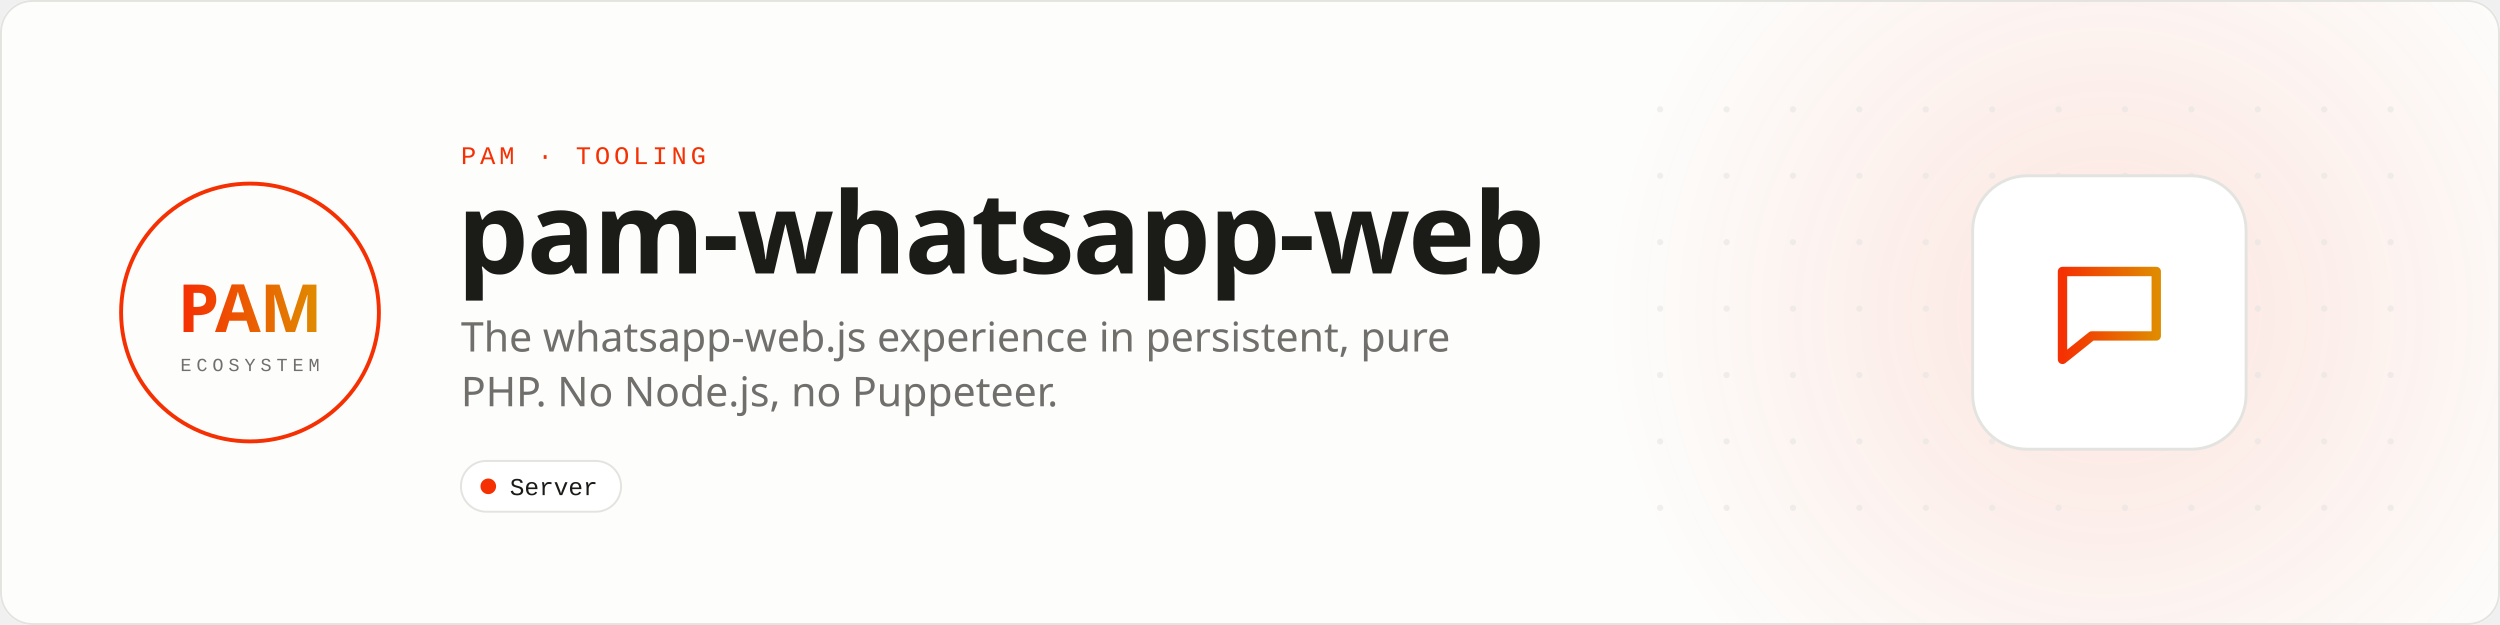
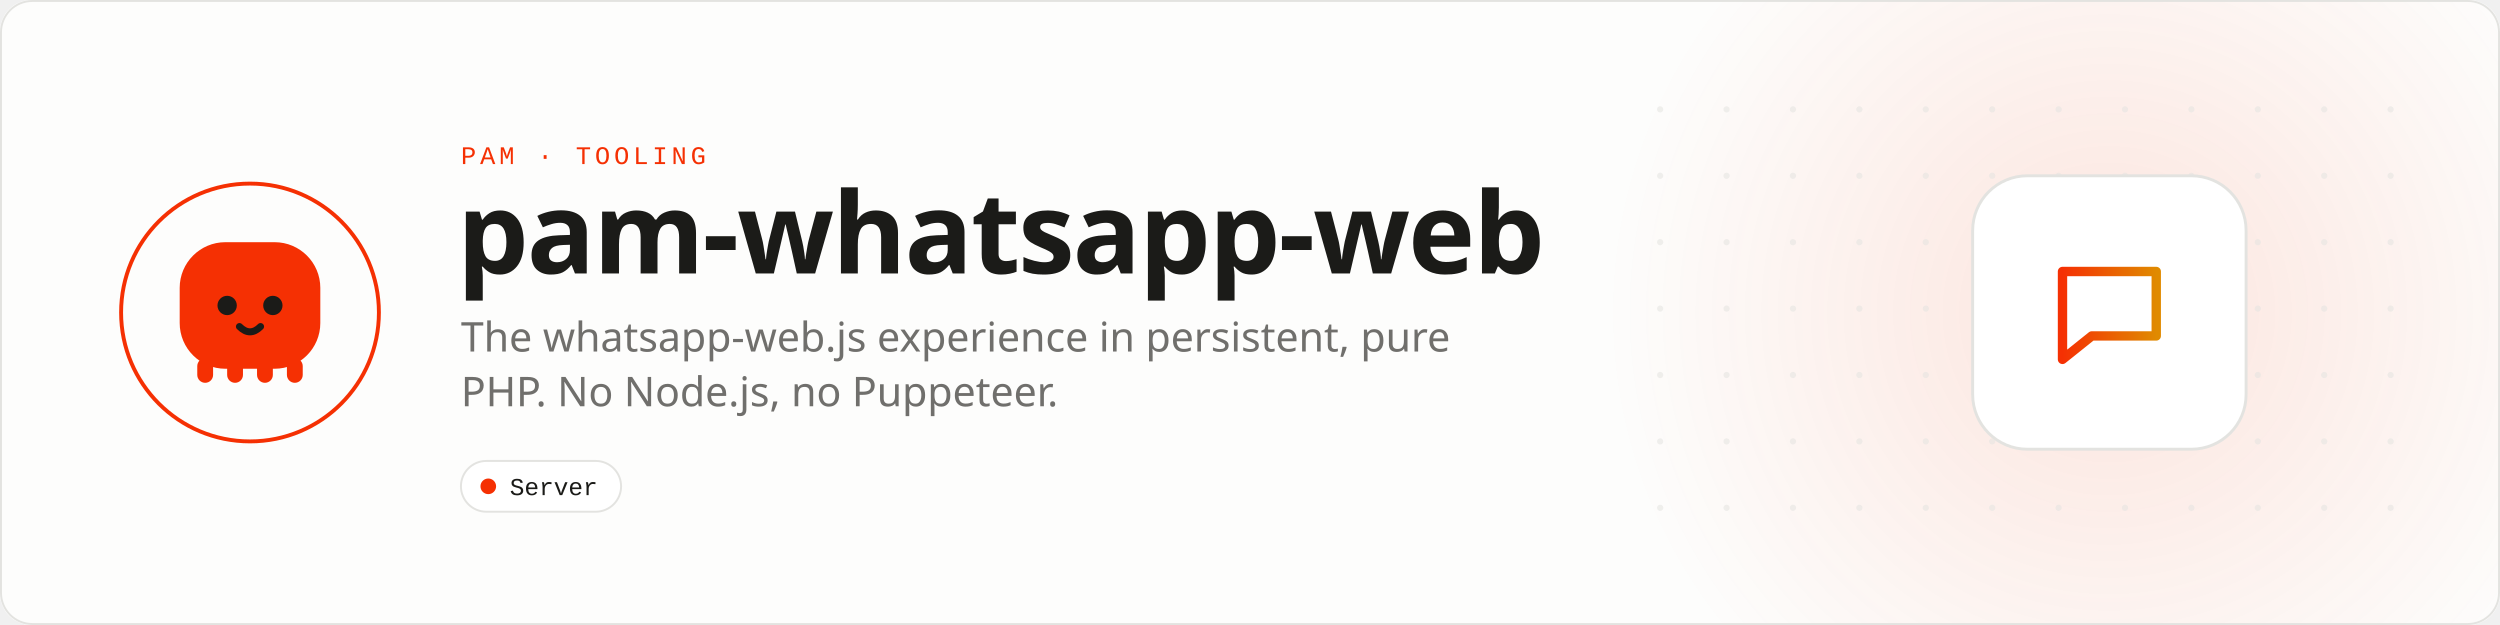
<svg xmlns="http://www.w3.org/2000/svg" viewBox="0 0 1280 320" width="1280" height="320" role="img" aria-label="pam-whatsapp-web: The whatsapp-web.js experience in persistent, pure PHP. No Node.js, no Puppeteer.">
  <defs>
    <linearGradient id="pg" x1="0" y1="0" x2="1" y2="0">
      <stop offset="0" stop-color="#f53003" />
      <stop offset="1" stop-color="#e08a00" />
    </linearGradient>
    <radialGradient id="gl">
      <stop offset="0" stop-color="#f53003" stop-opacity=".12" />
      <stop offset="1" stop-color="#f53003" stop-opacity="0" />
    </radialGradient>
    <clipPath id="cl">
      <rect width="1280" height="320" rx="16" />
    </clipPath>
  </defs>
  <g clip-path="url(#cl)">
    <rect width="1280" height="320" fill="#fdfdfc" />
    <circle cx="1080" cy="160" r="260" fill="url(#gl)" />
    <g fill="#e3e3e0" opacity=".55">
      <circle cx="850" cy="56" r="1.6" />
      <circle cx="850" cy="90" r="1.6" />
      <circle cx="850" cy="124" r="1.6" />
      <circle cx="850" cy="158" r="1.6" />
      <circle cx="850" cy="192" r="1.6" />
      <circle cx="850" cy="226" r="1.6" />
      <circle cx="850" cy="260" r="1.6" />
      <circle cx="884" cy="56" r="1.6" />
      <circle cx="884" cy="90" r="1.6" />
      <circle cx="884" cy="124" r="1.6" />
      <circle cx="884" cy="158" r="1.6" />
      <circle cx="884" cy="192" r="1.6" />
      <circle cx="884" cy="226" r="1.6" />
      <circle cx="884" cy="260" r="1.6" />
      <circle cx="918" cy="56" r="1.6" />
      <circle cx="918" cy="90" r="1.6" />
      <circle cx="918" cy="124" r="1.6" />
      <circle cx="918" cy="158" r="1.6" />
      <circle cx="918" cy="192" r="1.6" />
      <circle cx="918" cy="226" r="1.6" />
      <circle cx="918" cy="260" r="1.6" />
      <circle cx="952" cy="56" r="1.6" />
      <circle cx="952" cy="90" r="1.6" />
      <circle cx="952" cy="124" r="1.6" />
      <circle cx="952" cy="158" r="1.6" />
      <circle cx="952" cy="192" r="1.6" />
      <circle cx="952" cy="226" r="1.6" />
      <circle cx="952" cy="260" r="1.6" />
      <circle cx="986" cy="56" r="1.6" />
      <circle cx="986" cy="90" r="1.6" />
      <circle cx="986" cy="124" r="1.6" />
      <circle cx="986" cy="158" r="1.6" />
      <circle cx="986" cy="192" r="1.6" />
      <circle cx="986" cy="226" r="1.6" />
      <circle cx="986" cy="260" r="1.6" />
      <circle cx="1020" cy="56" r="1.6" />
      <circle cx="1020" cy="90" r="1.6" />
      <circle cx="1020" cy="124" r="1.6" />
      <circle cx="1020" cy="158" r="1.6" />
      <circle cx="1020" cy="192" r="1.6" />
      <circle cx="1020" cy="226" r="1.6" />
      <circle cx="1020" cy="260" r="1.6" />
      <circle cx="1054" cy="56" r="1.6" />
      <circle cx="1054" cy="90" r="1.6" />
      <circle cx="1054" cy="124" r="1.6" />
      <circle cx="1054" cy="158" r="1.6" />
      <circle cx="1054" cy="192" r="1.6" />
      <circle cx="1054" cy="226" r="1.6" />
      <circle cx="1054" cy="260" r="1.6" />
      <circle cx="1088" cy="56" r="1.6" />
      <circle cx="1088" cy="90" r="1.6" />
      <circle cx="1088" cy="124" r="1.6" />
      <circle cx="1088" cy="158" r="1.6" />
      <circle cx="1088" cy="192" r="1.6" />
      <circle cx="1088" cy="226" r="1.6" />
      <circle cx="1088" cy="260" r="1.6" />
      <circle cx="1122" cy="56" r="1.6" />
      <circle cx="1122" cy="90" r="1.6" />
      <circle cx="1122" cy="124" r="1.6" />
      <circle cx="1122" cy="158" r="1.6" />
      <circle cx="1122" cy="192" r="1.6" />
      <circle cx="1122" cy="226" r="1.6" />
      <circle cx="1122" cy="260" r="1.6" />
      <circle cx="1156" cy="56" r="1.6" />
      <circle cx="1156" cy="90" r="1.6" />
      <circle cx="1156" cy="124" r="1.6" />
      <circle cx="1156" cy="158" r="1.6" />
      <circle cx="1156" cy="192" r="1.6" />
      <circle cx="1156" cy="226" r="1.6" />
      <circle cx="1156" cy="260" r="1.6" />
      <circle cx="1190" cy="56" r="1.6" />
      <circle cx="1190" cy="90" r="1.6" />
      <circle cx="1190" cy="124" r="1.6" />
      <circle cx="1190" cy="158" r="1.6" />
      <circle cx="1190" cy="192" r="1.6" />
      <circle cx="1190" cy="226" r="1.6" />
      <circle cx="1190" cy="260" r="1.6" />
      <circle cx="1224" cy="56" r="1.6" />
      <circle cx="1224" cy="90" r="1.6" />
      <circle cx="1224" cy="124" r="1.6" />
      <circle cx="1224" cy="158" r="1.6" />
      <circle cx="1224" cy="192" r="1.6" />
      <circle cx="1224" cy="226" r="1.6" />
      <circle cx="1224" cy="260" r="1.6" />
    </g>
  </g>
  <rect x=".5" y=".5" width="1279" height="319" rx="16" fill="none" stroke="#e3e3e0" />
  <circle cx="128" cy="160" r="66" fill="#fdfdfc" stroke="#f53003" stroke-width="2" />
  <circle cx="128" cy="160" r="66" fill="none" stroke="#f53003">
    <animate attributeName="r" values="66;92" dur="3s" repeatCount="indefinite" />
    <animate attributeName="stroke-opacity" values=".5;0" dur="3s" repeatCount="indefinite" />
  </circle>
-   <text x="128" y="170" text-anchor="middle" font-family="-apple-system, BlinkMacSystemFont, 'Segoe UI', 'Noto Sans', Helvetica, Arial, sans-serif" font-weight="700" font-size="34" letter-spacing="-.5" fill="url(#pg)">PAM</text>
-   <text x="128" y="190" text-anchor="middle" font-family="ui-monospace, SFMono-Regular, 'SF Mono', Menlo, Consolas, 'Liberation Mono', monospace" font-size="9.5" letter-spacing="2.5" fill="#706f6c">ECOSYSTEM</text>
+   <g transform="translate(74 104.2) scale(.9)">
+     <rect x="30" y="88" width="9" height="14" rx="4.5" fill="#f53003" />
+     <rect x="47" y="88" width="9" height="14" rx="4.5" fill="#f53003" />
+     <rect x="64" y="88" width="9" height="14" rx="4.5" fill="#f53003" />
+     <rect x="81" y="88" width="9" height="14" rx="4.5" fill="#f53003" />
+     <rect x="20" y="22" width="80" height="72" rx="26" fill="#f53003" />
+     <circle cx="47" cy="58" r="5.5" fill="#1b1b18" />
+     <circle cx="73" cy="58" r="5.5" fill="#1b1b18" />
+     <path d="M54 70q6 6 12 0" stroke="#1b1b18" stroke-width="4" stroke-linecap="round" fill="none" />
+   </g>
  <text x="236" y="84" font-family="ui-monospace, SFMono-Regular, 'SF Mono', Menlo, Consolas, 'Liberation Mono', monospace" font-size="13" letter-spacing="2" fill="#f53003">PAM · TOOLING</text>
  <text x="234" y="140" font-family="-apple-system, BlinkMacSystemFont, 'Segoe UI', 'Noto Sans', Helvetica, Arial, sans-serif" font-weight="700" font-size="58" letter-spacing="-1" fill="#1b1b18">pam-whatsapp-web</text>
  <text x="236" y="180" font-family="-apple-system, BlinkMacSystemFont, 'Segoe UI', 'Noto Sans', Helvetica, Arial, sans-serif" font-size="21" fill="#706f6c">The whatsapp-web.js experience in persistent, pure</text>
  <text x="236" y="208" font-family="-apple-system, BlinkMacSystemFont, 'Segoe UI', 'Noto Sans', Helvetica, Arial, sans-serif" font-size="21" fill="#706f6c">PHP. No Node.js, no Puppeteer.</text>
  <rect x="236" y="236" width="82" height="26" rx="13" fill="#ffffff" stroke="#e3e3e0" />
  <circle cx="250" cy="249" r="4" fill="#f53003" />
  <text x="261" y="253.5" font-family="ui-monospace, SFMono-Regular, 'SF Mono', Menlo, Consolas, 'Liberation Mono', monospace" font-size="12.5" fill="#1b1b18">Server</text>
  <rect x="1010" y="90" width="140" height="140" rx="28" fill="#ffffff" stroke="#e3e3e0" stroke-width="1.5" />
  <g transform="translate(1044 124) scale(3)" fill="none" stroke="url(#pg)" stroke-width="1.6" stroke-linecap="round" stroke-linejoin="round">
    <path d="M4 5h16v11H9l-5 4z" />
  </g>
</svg>
